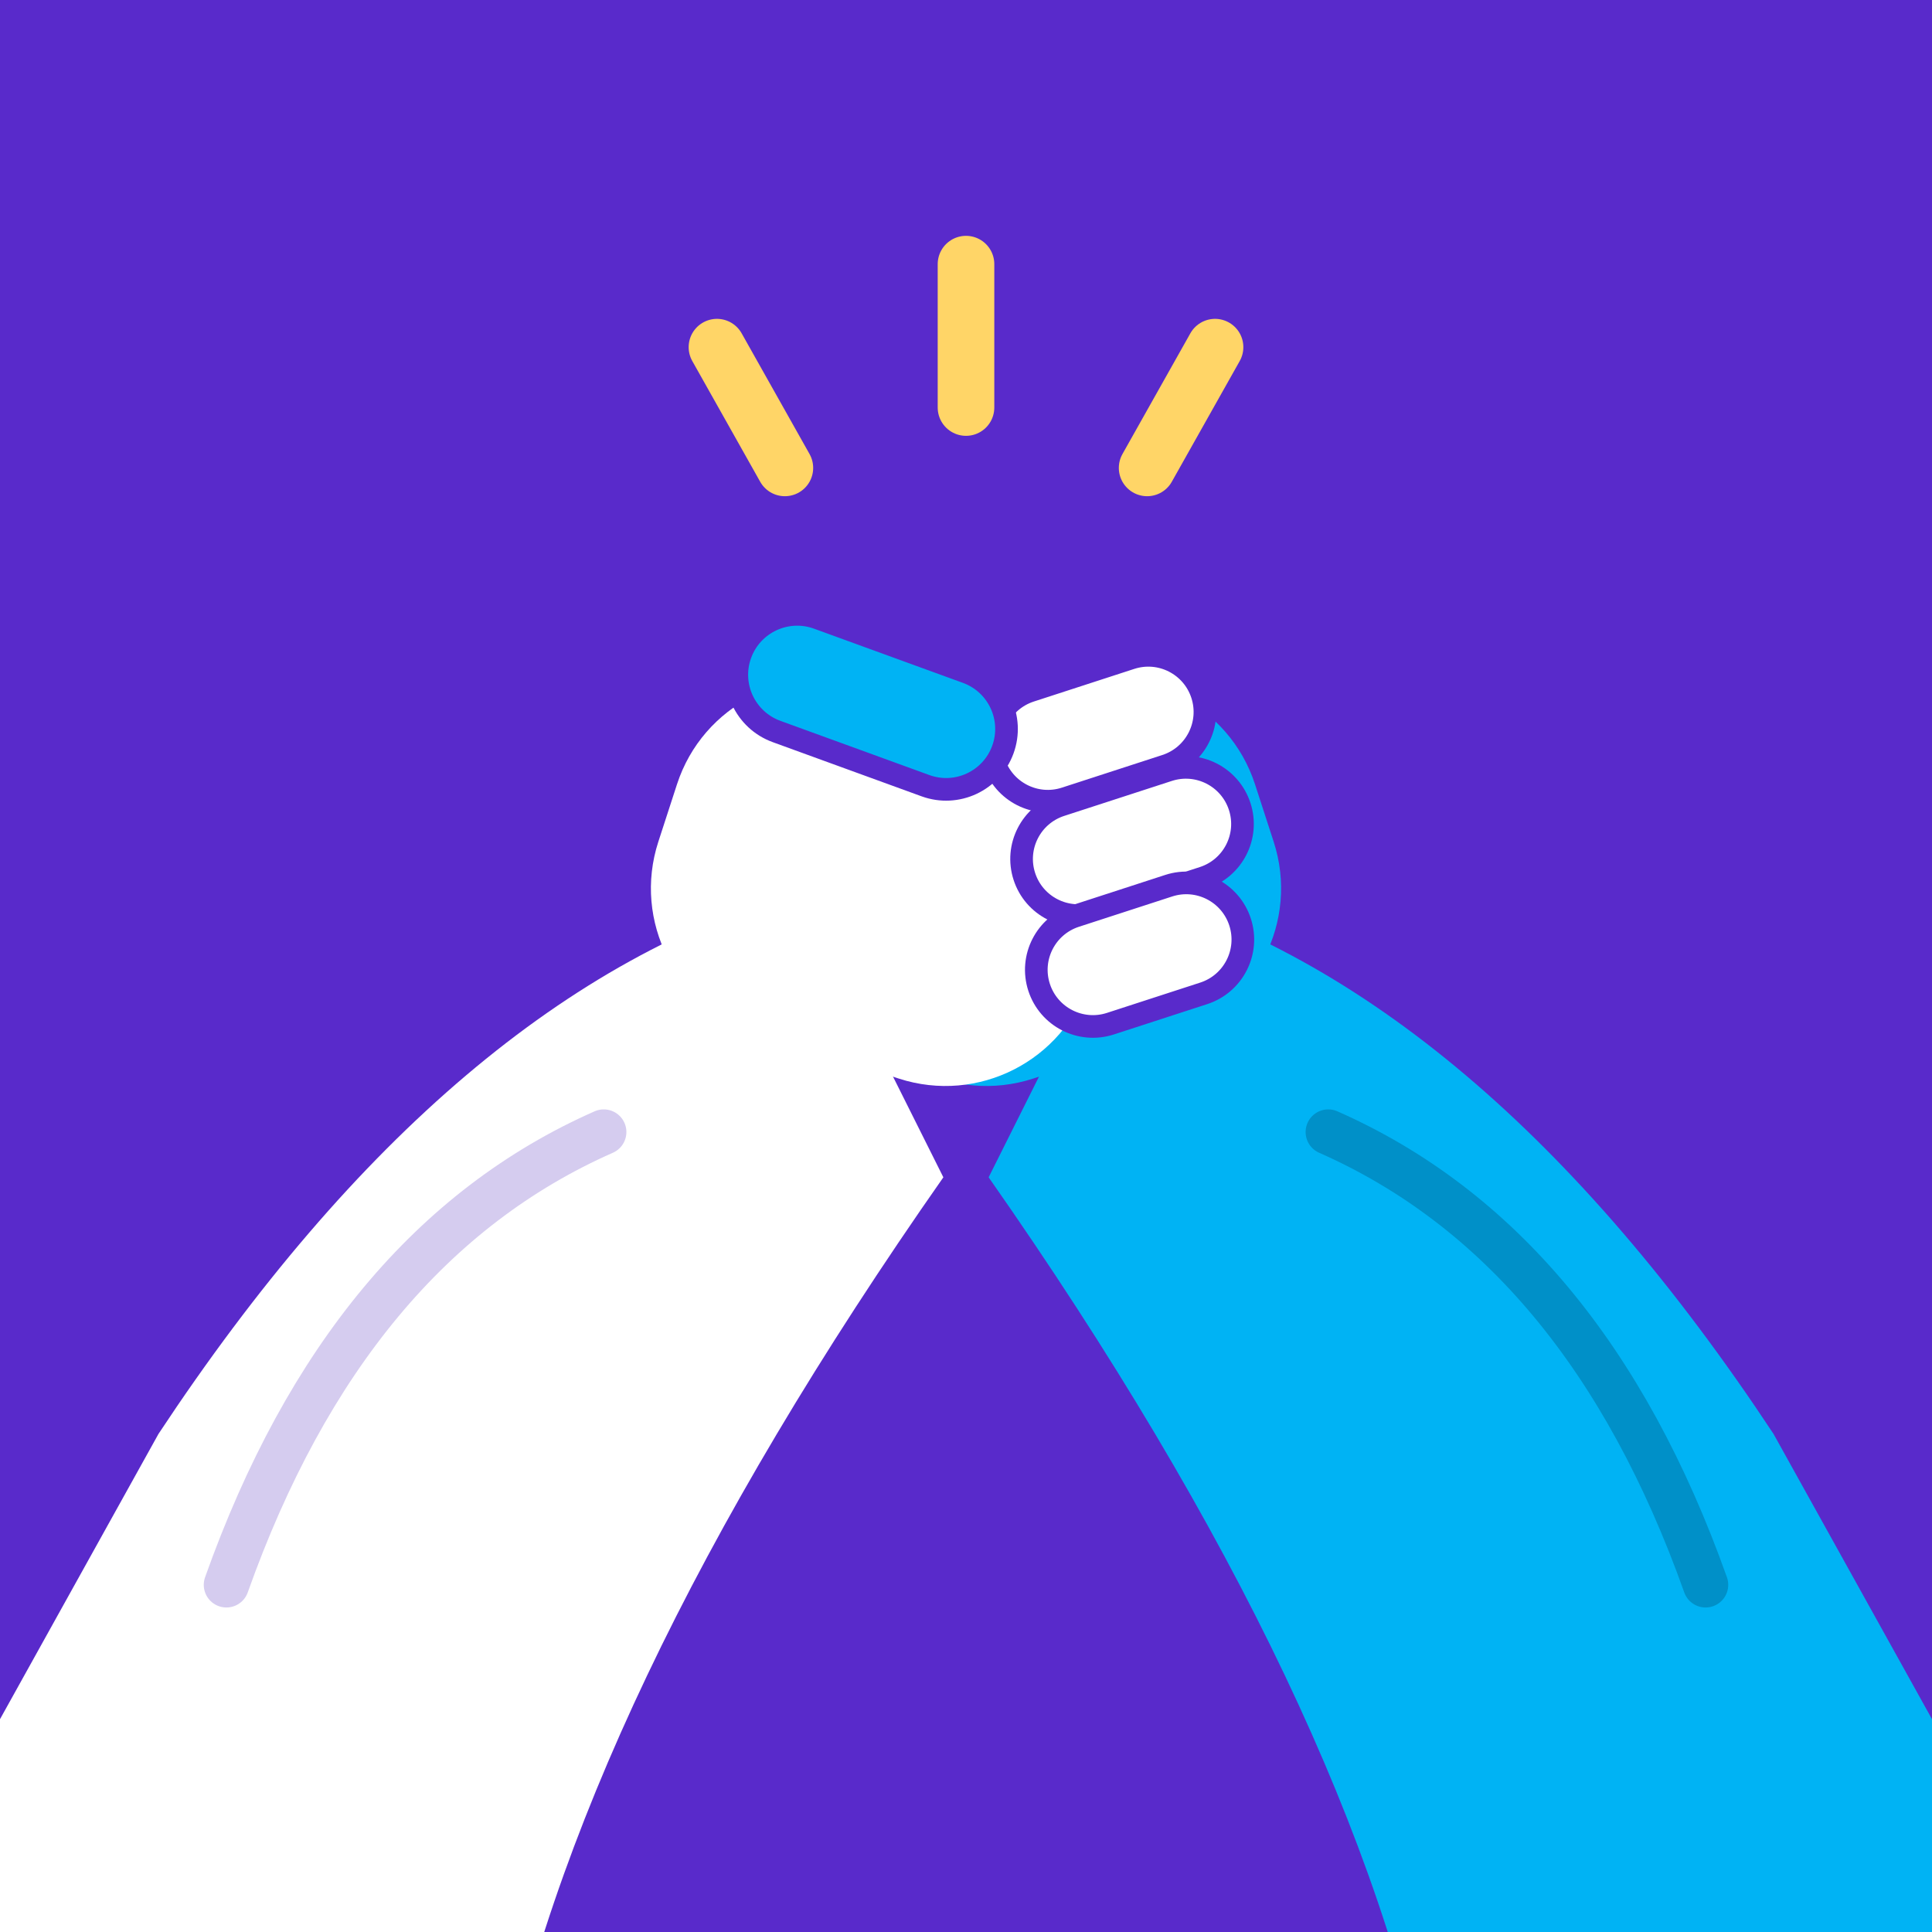
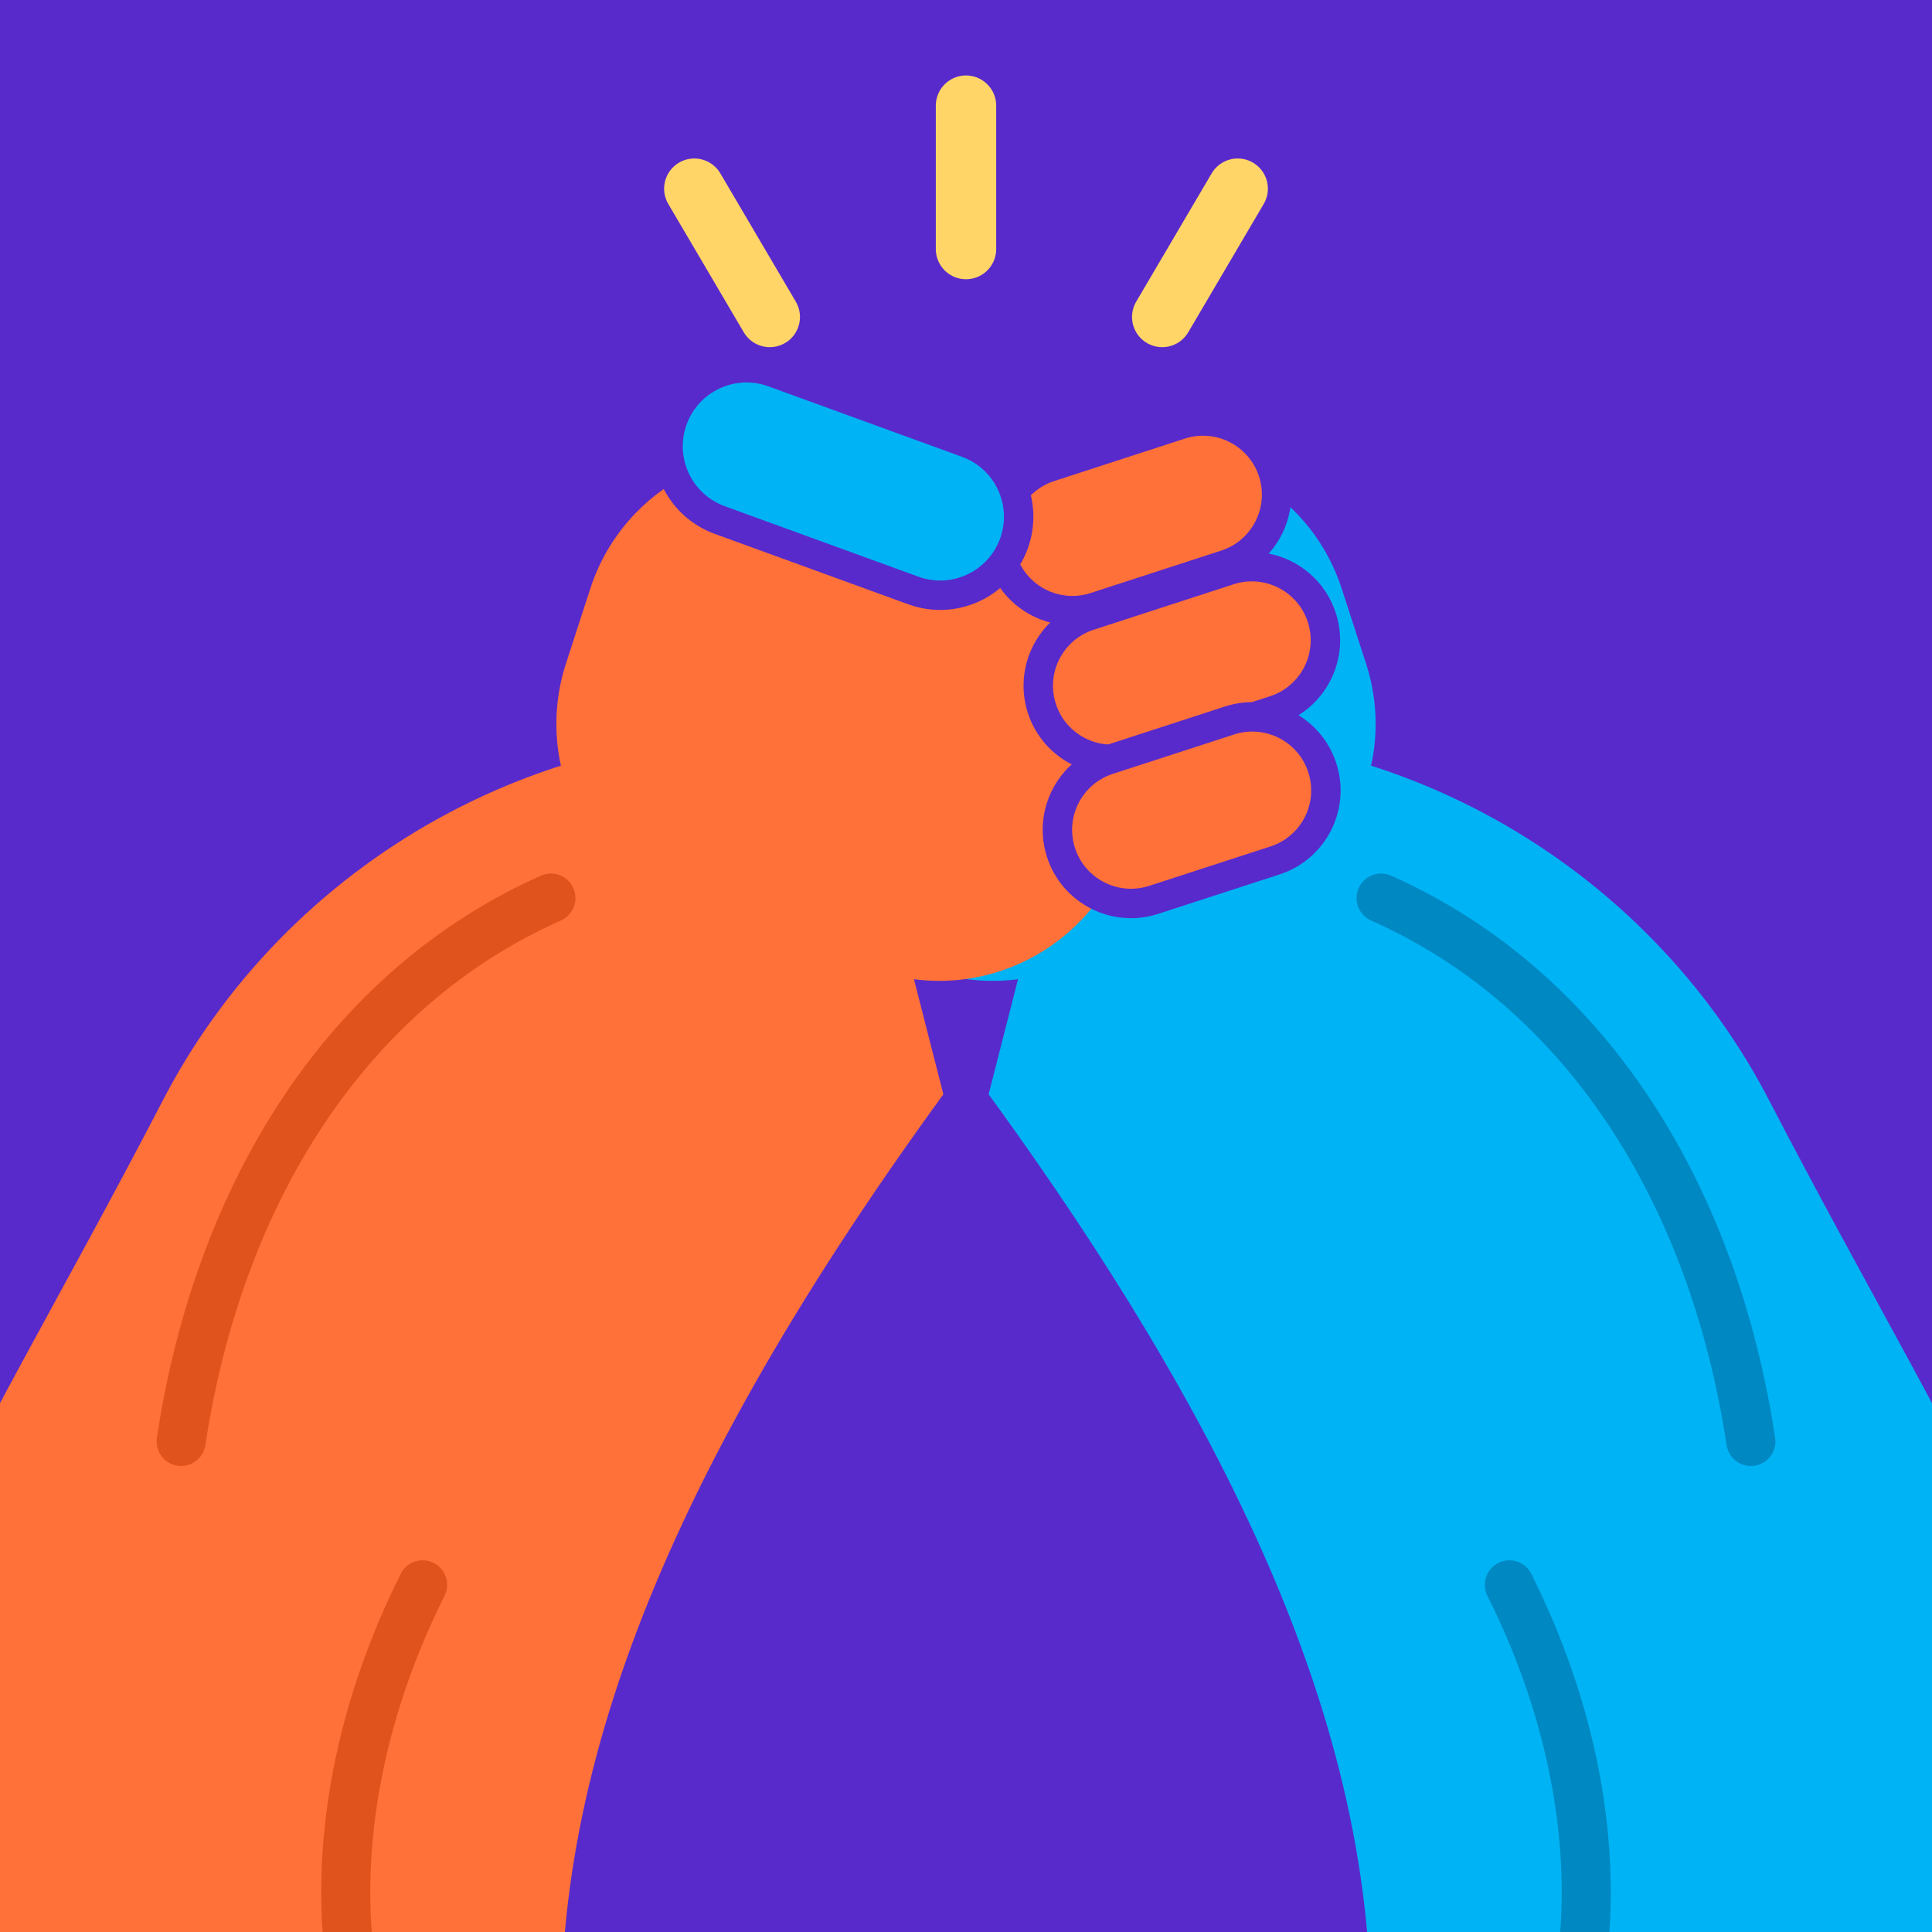
<svg xmlns="http://www.w3.org/2000/svg" viewBox="0 0 512 512" width="512" height="512">
  <rect width="512" height="512" fill="#592ACB" />
-   <g stroke="#FFD567" stroke-width="15" stroke-linecap="round">
-     <line x1="256" y1="70" x2="256" y2="108" />
-     <line x1="190" y1="92" x2="208" y2="124" />
-     <line x1="322" y1="92" x2="304" y2="124" />
+   <g stroke="#FFD567" stroke-width="16" stroke-linecap="round">
+     <line x1="256" y1="28" x2="256" y2="66" />
+     <line x1="184" y1="50" x2="204" y2="84" />
+     <line x1="328" y1="50" x2="308" y2="84" />
  </g>
-   <path d="M300 236 Q392 262 470 380 L520 470 L520 560 L380 560 Q360 452 262 312 Z" fill="#00B3F4" />
-   <path d="M352 300 Q420 330 452 420" stroke="#0090C8" stroke-width="12" fill="none" stroke-linecap="round" />
-   <path d="M212 236 Q120 262 42 380 L-8 470 L-8 560 L132 560 Q152 452 250 312 Z" fill="#FFFFFF" />
-   <path d="M160 300 Q92 330 60 420" stroke="#D5CCEF" stroke-width="12" fill="none" stroke-linecap="round" />
-   <rect x="218" y="186" width="120" height="96" rx="40" fill="#00B3F4" transform="rotate(-18 278 234)" />
-   <rect x="174" y="186" width="120" height="96" rx="40" fill="#FFFFFF" transform="rotate(18 234 234)" />
-   <g fill="#FFFFFF" stroke="#592ACB" stroke-width="6">
-     <rect x="262" y="178" width="58" height="30" rx="15" transform="rotate(-18 291 193)" />
-     <rect x="270" y="208" width="60" height="30" rx="15" transform="rotate(-18 300 223)" />
-     <rect x="274" y="238" width="56" height="30" rx="15" transform="rotate(-18 302 253)" />
+   <path d="M226 196 C150 186 78 226 44 290 C16 344 -6 380 -24 420 L-24 560 L150 560          C142 482 170 400 250 290 Z" fill="#FF7139" />
+   <path d="M146 238 C92 262 58 316 48 382" stroke="#E0531C" stroke-width="13" fill="none" stroke-linecap="round" />
+   <path d="M112 420 C96 452 90 484 92 512" stroke="#E0531C" stroke-width="13" fill="none" stroke-linecap="round" />
+   <path d="M286 196 C362 186 434 226 468 290 C496 344 518 380 536 420 L536 560 L362 560          C370 482 342 400 262 290 Z" fill="#00B3F4" />
+   <path d="M366 238 C420 262 454 316 464 382" stroke="#0088C2" stroke-width="13" fill="none" stroke-linecap="round" />
+   <path d="M400 420 C416 452 422 484 420 512" stroke="#0088C2" stroke-width="13" fill="none" stroke-linecap="round" />
+   <g transform="translate(256 190) scale(1.3) translate(-256 -234)">
+     <rect x="218" y="186" width="120" height="96" rx="40" fill="#00B3F4" transform="rotate(-18 278 234)" />
+     <rect x="174" y="186" width="120" height="96" rx="40" fill="#FF7139" transform="rotate(18 234 234)" />
+     <g fill="#FF7139" stroke="#592ACB" stroke-width="6">
+       <rect x="262" y="178" width="58" height="30" rx="15" transform="rotate(-18 291 193)" />
+       <rect x="270" y="208" width="60" height="30" rx="15" transform="rotate(-18 300 223)" />
+       <rect x="274" y="238" width="56" height="30" rx="15" transform="rotate(-18 302 253)" />
+     </g>
+     <rect x="194" y="170" width="74" height="32" rx="16" fill="#00B3F4" stroke="#592ACB" stroke-width="6" transform="rotate(20 231 186)" />
  </g>
-   <rect x="194" y="170" width="74" height="32" rx="16" fill="#00B3F4" stroke="#592ACB" stroke-width="6" transform="rotate(20 231 186)" />
</svg>
